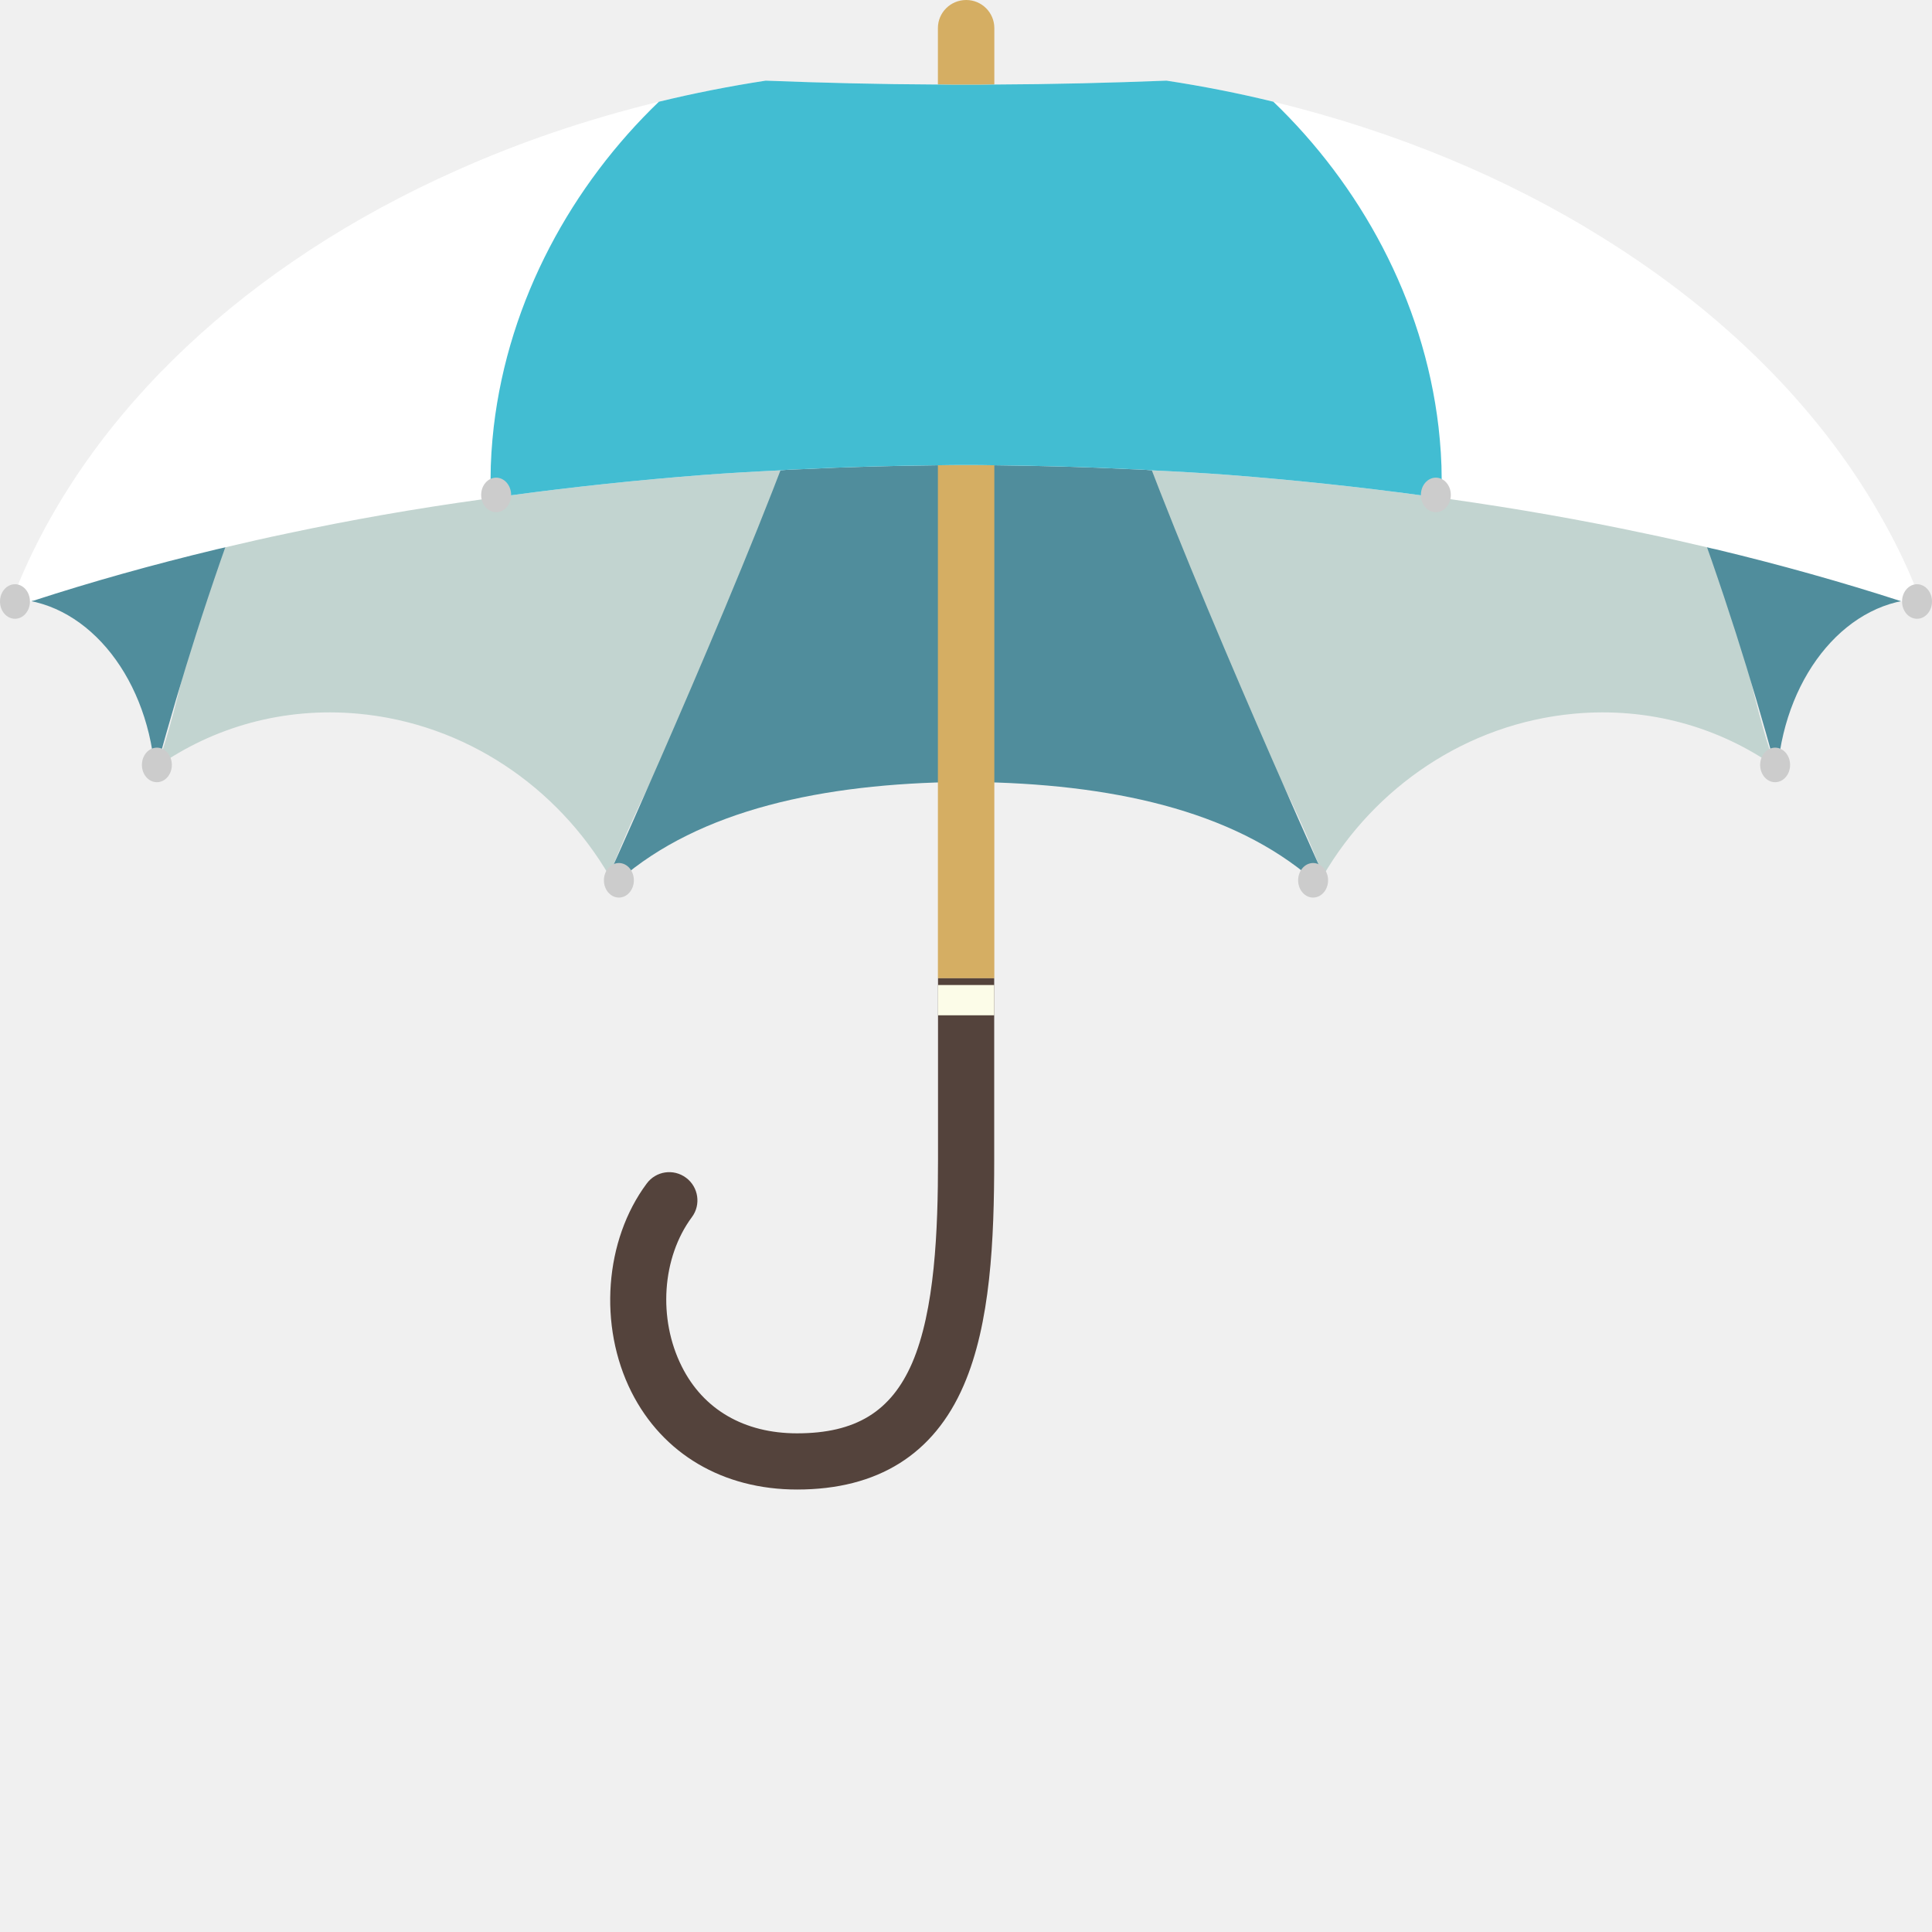
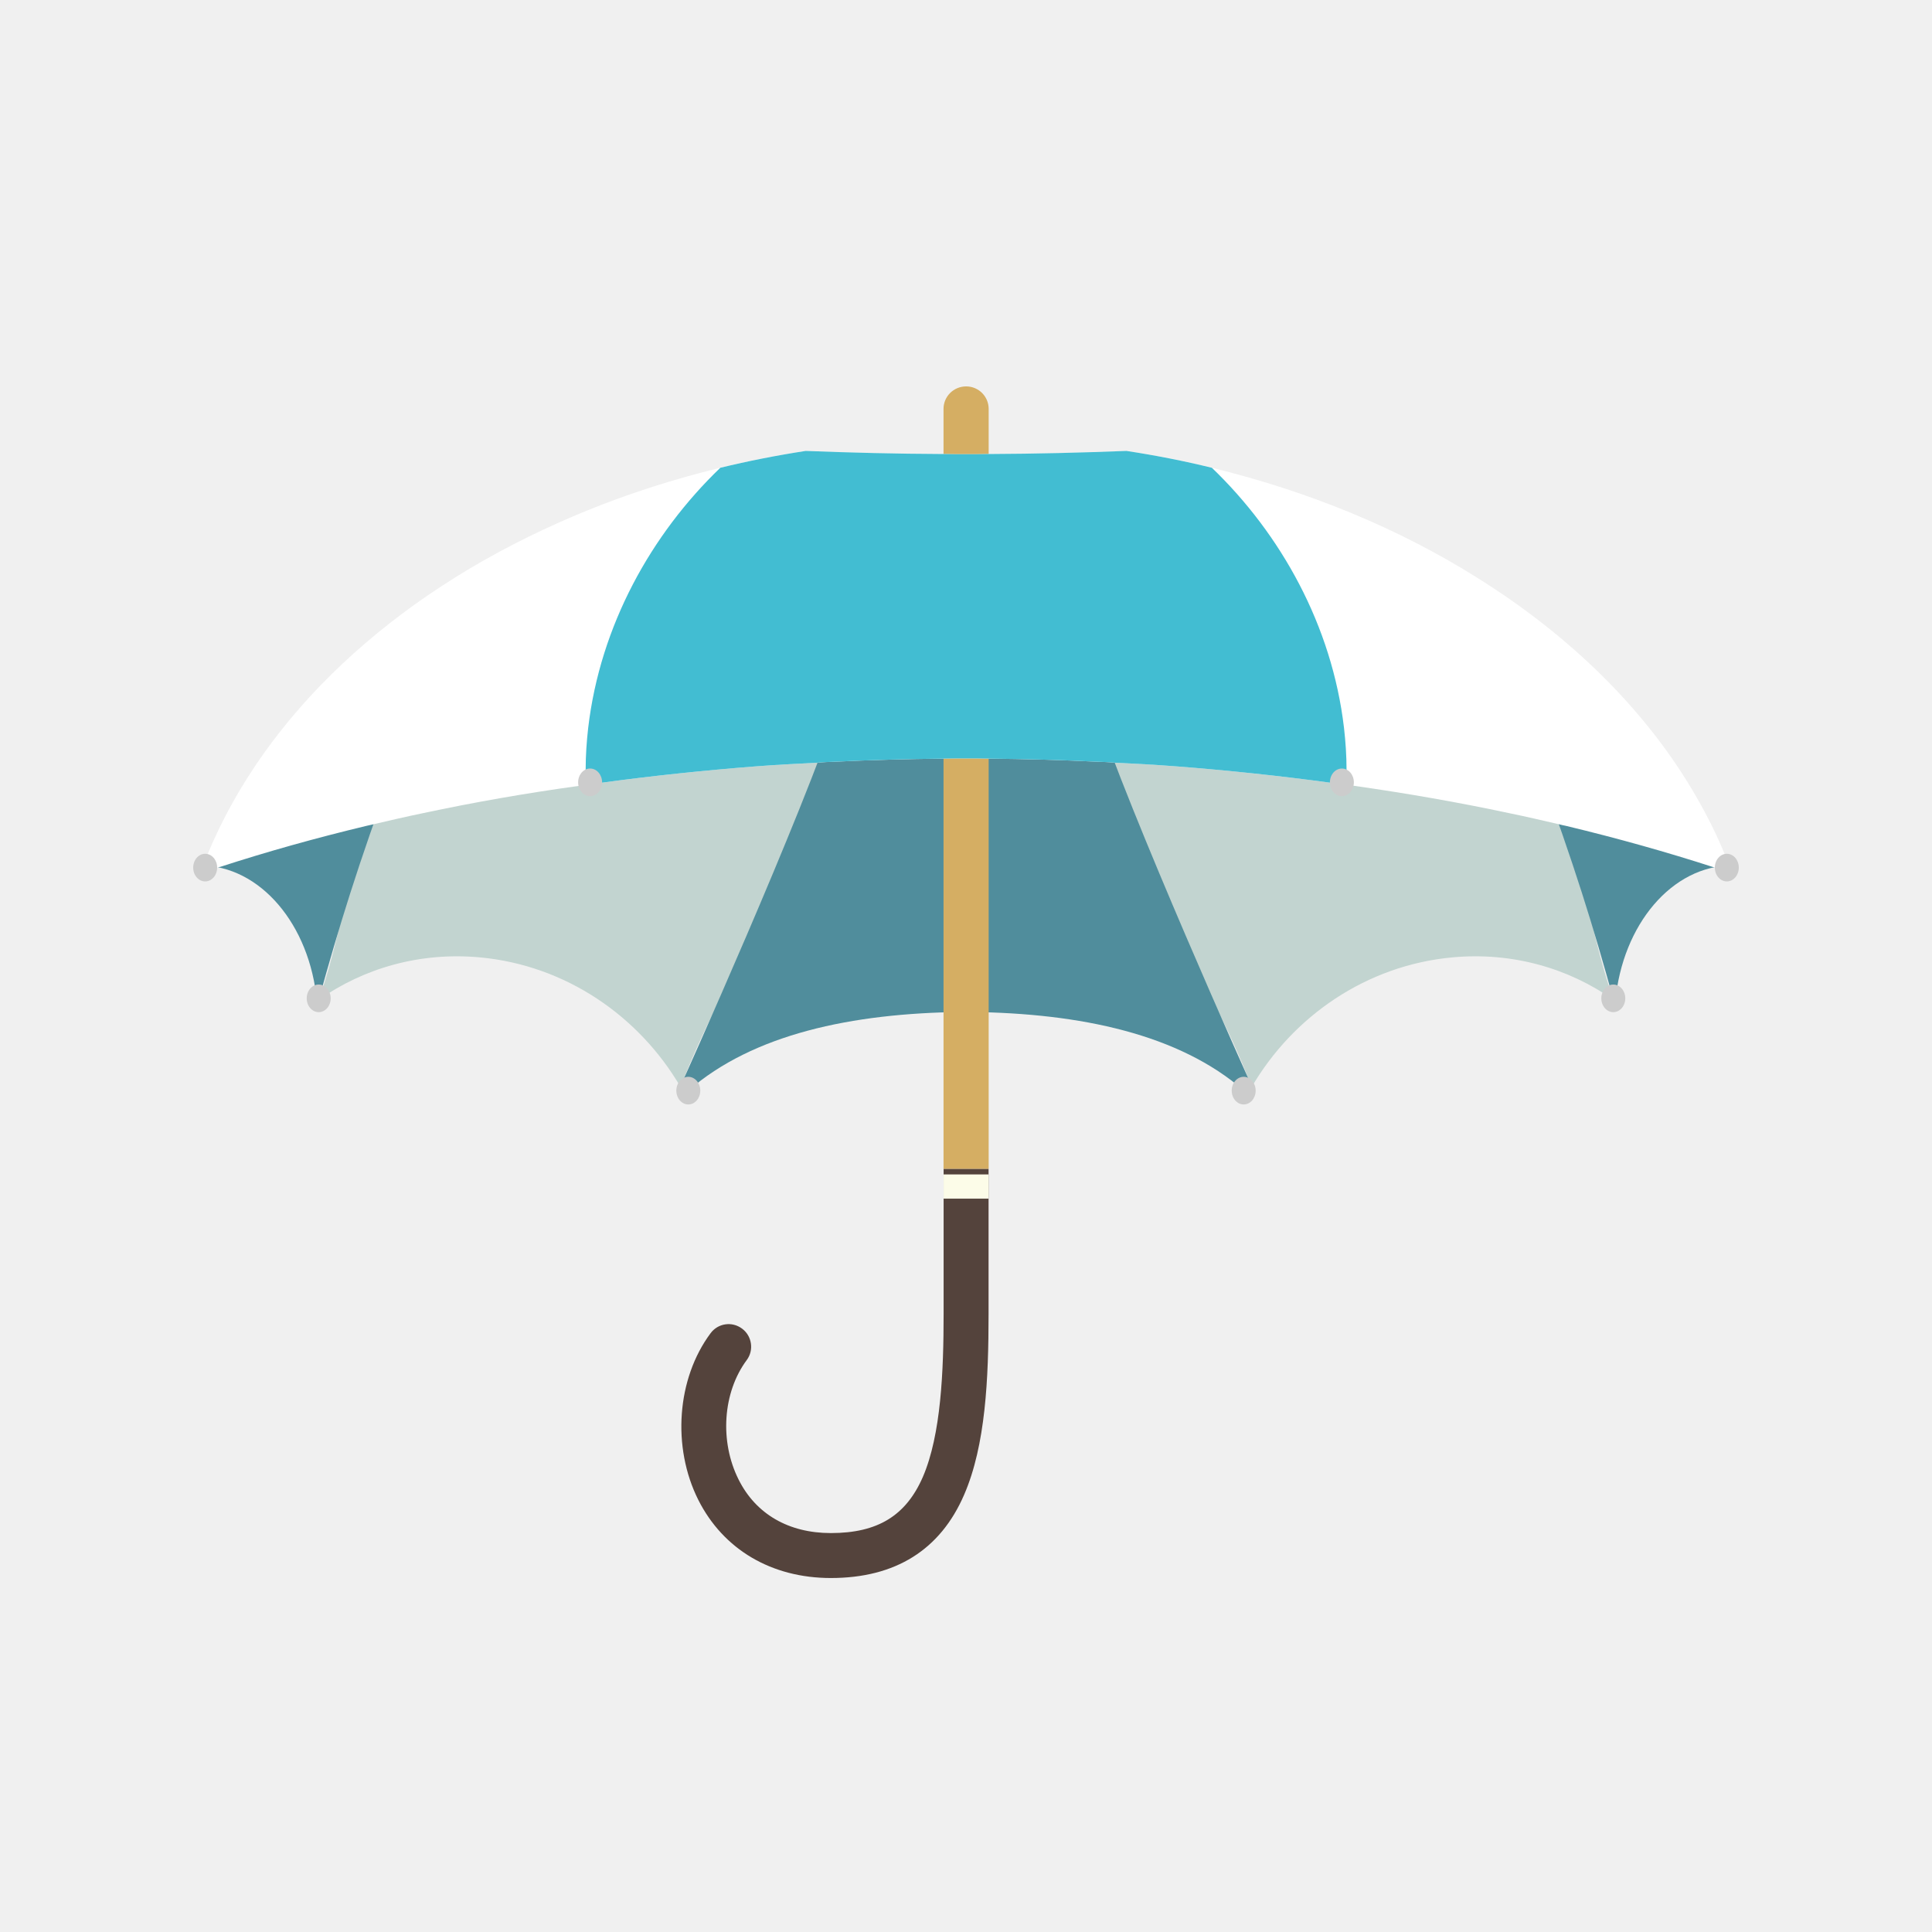
- <svg xmlns="http://www.w3.org/2000/svg" version="1.1" id="_x35_" viewBox="0 0 512 512" xml:space="preserve">
+ <svg xmlns="http://www.w3.org/2000/svg" version="1.1" id="_x35_" viewBox="-64 -128 640 640" xml:space="preserve">
  <g>
    <g>
      <path style="fill:#C2D4D0;" d="M66.705,125.537c-14.198,22.572-16.273,53.27-25.131,77.683    c14.915-10.505,33.54-15.916,53.424-14.075c28.438,2.634,52.744,19.471,66.469,42.965c14.587-39.268,50.597-91.058,57.506-130.151    C180.29,105.768,101.165,116.034,66.705,125.537z" />
      <path style="fill:#508D9C;" d="M2.261,158.702c19.944,0,36.381,19.624,38.711,44.941c0.199-0.143,0.401-0.281,0.602-0.422    c6.818-24.541,12.747-44.031,25.131-77.683C40.491,132.766,25.284,148.619,2.261,158.702z" />
      <path style="fill:#C2D4D0;" d="M445.382,125.537c14.198,22.572,16.273,53.27,25.131,77.683    c-14.915-10.505-33.54-15.916-53.424-14.075c-28.438,2.634-52.745,19.471-66.469,42.965    c-14.587-39.268-50.597-91.058-57.507-130.151C331.797,105.768,410.923,116.034,445.382,125.537z" />
      <path style="fill:#508D9C;" d="M509.827,158.702c-19.944,0-36.381,19.624-38.711,44.941c-0.199-0.143-0.401-0.281-0.602-0.422    c-6.818-24.541-12.747-44.031-25.131-77.683C471.597,132.766,486.804,148.619,509.827,158.702z" />
      <path style="fill:#508D9C;" d="M297.796,103.944c-0.399-1.224-1.438-2.069-2.636-2.155c-20.589-1.48-15.849,6.904-37.701,7.221    c-0.783,0.011-1.416,0.692-1.416,1.538c0-0.846-0.633-1.527-1.416-1.538c-21.852-0.317-17.112-8.701-37.701-7.221    c-1.198,0.086-2.237,0.931-2.636,2.155c-12.444,38.212-52.769,127.632-52.769,127.632s0.039,0.696,0.21,0.992    c0.063,0.11,0.126,0.219,0.189,0.329c0.45,0.788,1.423,0.972,2.09,0.391c21.462-18.681,54.039-25.652,90.621-26.063    c0.781-0.009,1.411-0.689,1.411-1.532c0,0.843,0.63,1.524,1.411,1.532c36.582,0.411,69.159,7.382,90.621,26.063    c0.667,0.581,1.641,0.397,2.09-0.391c0.063-0.11,0.125-0.22,0.189-0.329c0.171-0.296,0.21-0.992,0.21-0.992    S310.24,142.156,297.796,103.944z" />
    </g>
    <path style="fill:#D5AE63;" d="M263.509,7.445v251.799h-14.955V7.445c0-4.107,3.337-7.445,7.509-7.445   C260.172,0,263.509,3.338,263.509,7.445z" />
    <path style="fill:#54433C;" d="M263.475,259.245v48.01c0,21.373-0.963,43.453-8.087,59.884c-7.895,18.293-22.786,27.6-44.159,27.6   c-19.641,0-35.623-9.435-43.903-25.867c-8.793-17.522-7.124-40.18,4.044-55.199c2.439-3.338,7.124-4.044,10.462-1.54   c3.273,2.439,3.979,7.124,1.54,10.398c-7.959,10.718-9.05,26.958-2.696,39.602c5.712,11.425,16.56,17.715,30.552,17.715   c15.533,0,24.904-5.776,30.488-18.613c6.033-13.993,6.868-35.109,6.868-53.98v-48.01H263.475z" />
    <g>
      <path style="fill:#FFFFFF;" d="M509.852,161.297c-1.925-0.642-3.851-1.284-5.776-1.862c0-0.064-0.064-0.064-0.128-0.064    c-15.661-5.07-32.093-9.691-49.23-13.8c-0.706-0.129-1.476-0.32-2.247-0.513c-5.52-1.284-11.04-2.568-16.688-3.723    c-16.56-3.531-33.762-6.547-51.412-9.05c-0.77-0.129-1.476-0.193-2.246-0.32c-1.862-0.257-3.723-0.514-5.584-0.707    c-16.56-2.246-33.505-4.043-50.835-5.391c-6.739-0.513-13.607-0.899-20.475-1.22c-1.926-0.192-3.851-0.256-5.776-0.321    c-11.874-0.577-23.813-0.899-35.944-1.027c-2.503-0.064-4.942-0.064-7.445-0.064c-2.503,0-5.006,0-7.509,0.064    c-12.131,0.129-24.134,0.45-35.944,1.027c-1.925,0.064-3.851,0.129-5.776,0.321c-6.868,0.321-13.736,0.707-20.475,1.22    c-17.33,1.348-34.339,3.145-50.899,5.391c-1.862,0.193-3.659,0.45-5.456,0.707c-0.77,0.128-1.605,0.192-2.375,0.385    c-17.651,2.439-34.788,5.456-51.348,8.986c-5.584,1.155-11.168,2.438-16.624,3.723c-0.77,0.193-1.476,0.32-2.247,0.513    c-16.881,4.044-33.119,8.601-48.524,13.608c-0.257,0-0.449,0.128-0.706,0.192c-0.064,0-0.193,0.064-0.257,0.128    c-1.926,0.577-3.787,1.156-5.648,1.797l0.963-2.503c0.064-0.193,0.128-0.45,0.257-0.642c0.385-1.091,0.834-2.118,1.283-3.209    c19.192-46.278,61.104-85.238,116.175-109.757c16.752-7.51,34.724-13.608,53.659-18.229c9.243-2.246,18.678-4.107,28.306-5.584    c14.827,0.577,30.039,0.963,45.636,1.027c2.503,0.064,5.006,0.064,7.509,0.064c2.503,0,5.007,0,7.445-0.064    c15.597-0.064,30.809-0.45,45.636-1.027c9.692,1.477,19.127,3.338,28.305,5.584c32.413,7.895,62.003,20.218,87.42,36.136    c31.707,19.705,56.996,44.738,73.3,73.3c3.466,6.033,6.547,12.195,9.114,18.485c0,0,0,0,0.064,0    c0.449,1.091,0.898,2.182,1.283,3.273c0.128,0.192,0.193,0.449,0.257,0.642L509.852,161.297z" />
      <path style="fill:#42BDD2;" d="M382.124,128.563v3.402c-1.862-0.257-3.723-0.514-5.584-0.707    c-16.56-2.246-33.505-4.043-50.835-5.391c-6.739-0.513-13.607-0.899-20.475-1.22c-1.926-0.192-3.851-0.256-5.776-0.321    c-11.874-0.577-23.813-0.899-35.944-1.027c-2.503-0.064-4.942-0.064-7.445-0.064c-2.503,0-5.006,0-7.509,0.064    c-12.131,0.129-24.134,0.45-35.944,1.027c-1.925,0.064-3.851,0.129-5.776,0.321c-6.868,0.321-13.736,0.707-20.475,1.22    c-17.33,1.348-34.339,3.145-50.899,5.391c-1.862,0.193-3.659,0.45-5.456,0.707c-0.064-1.156-0.064-2.311-0.064-3.402    c0-0.514,0-1.091,0.064-1.605c0-4.685,0.321-9.243,0.834-13.8c3.979-33.954,20.924-64.249,43.774-86.201    c9.243-2.246,18.678-4.107,28.306-5.584c14.827,0.577,30.039,0.963,45.636,1.027c2.503,0.064,5.006,0.064,7.509,0.064    c2.503,0,5.007,0,7.445-0.064c15.597-0.064,30.809-0.45,45.636-1.027c9.692,1.477,19.127,3.338,28.305,5.584    c22.85,21.952,39.795,52.247,43.774,86.201c0.514,4.557,0.834,9.115,0.834,13.8C382.124,127.472,382.124,128.049,382.124,128.563z    " />
    </g>
    <g>
      <ellipse style="fill:#CCCCCC;" cx="131.483" cy="131.161" rx="3.968" ry="4.579" />
      <ellipse style="fill:#CCCCCC;" cx="3.968" cy="159.404" rx="3.968" ry="4.579" />
      <ellipse style="fill:#CCCCCC;" cx="41.574" cy="202.713" rx="3.968" ry="4.578" />
      <ellipse style="fill:#CCCCCC;" cx="164.012" cy="233.288" rx="3.968" ry="4.579" />
    </g>
    <g>
      <ellipse style="fill:#CCCCCC;" cx="380.517" cy="131.161" rx="3.968" ry="4.579" />
      <ellipse style="fill:#CCCCCC;" cx="508.032" cy="159.404" rx="3.968" ry="4.579" />
      <ellipse style="fill:#CCCCCC;" cx="470.426" cy="202.713" rx="3.968" ry="4.578" />
      <ellipse style="fill:#CCCCCC;" cx="347.988" cy="233.288" rx="3.968" ry="4.579" />
    </g>
    <rect x="248.584" y="261.042" style="fill:#FCFCE8;" width="14.891" height="8.023" />
  </g>
</svg>
